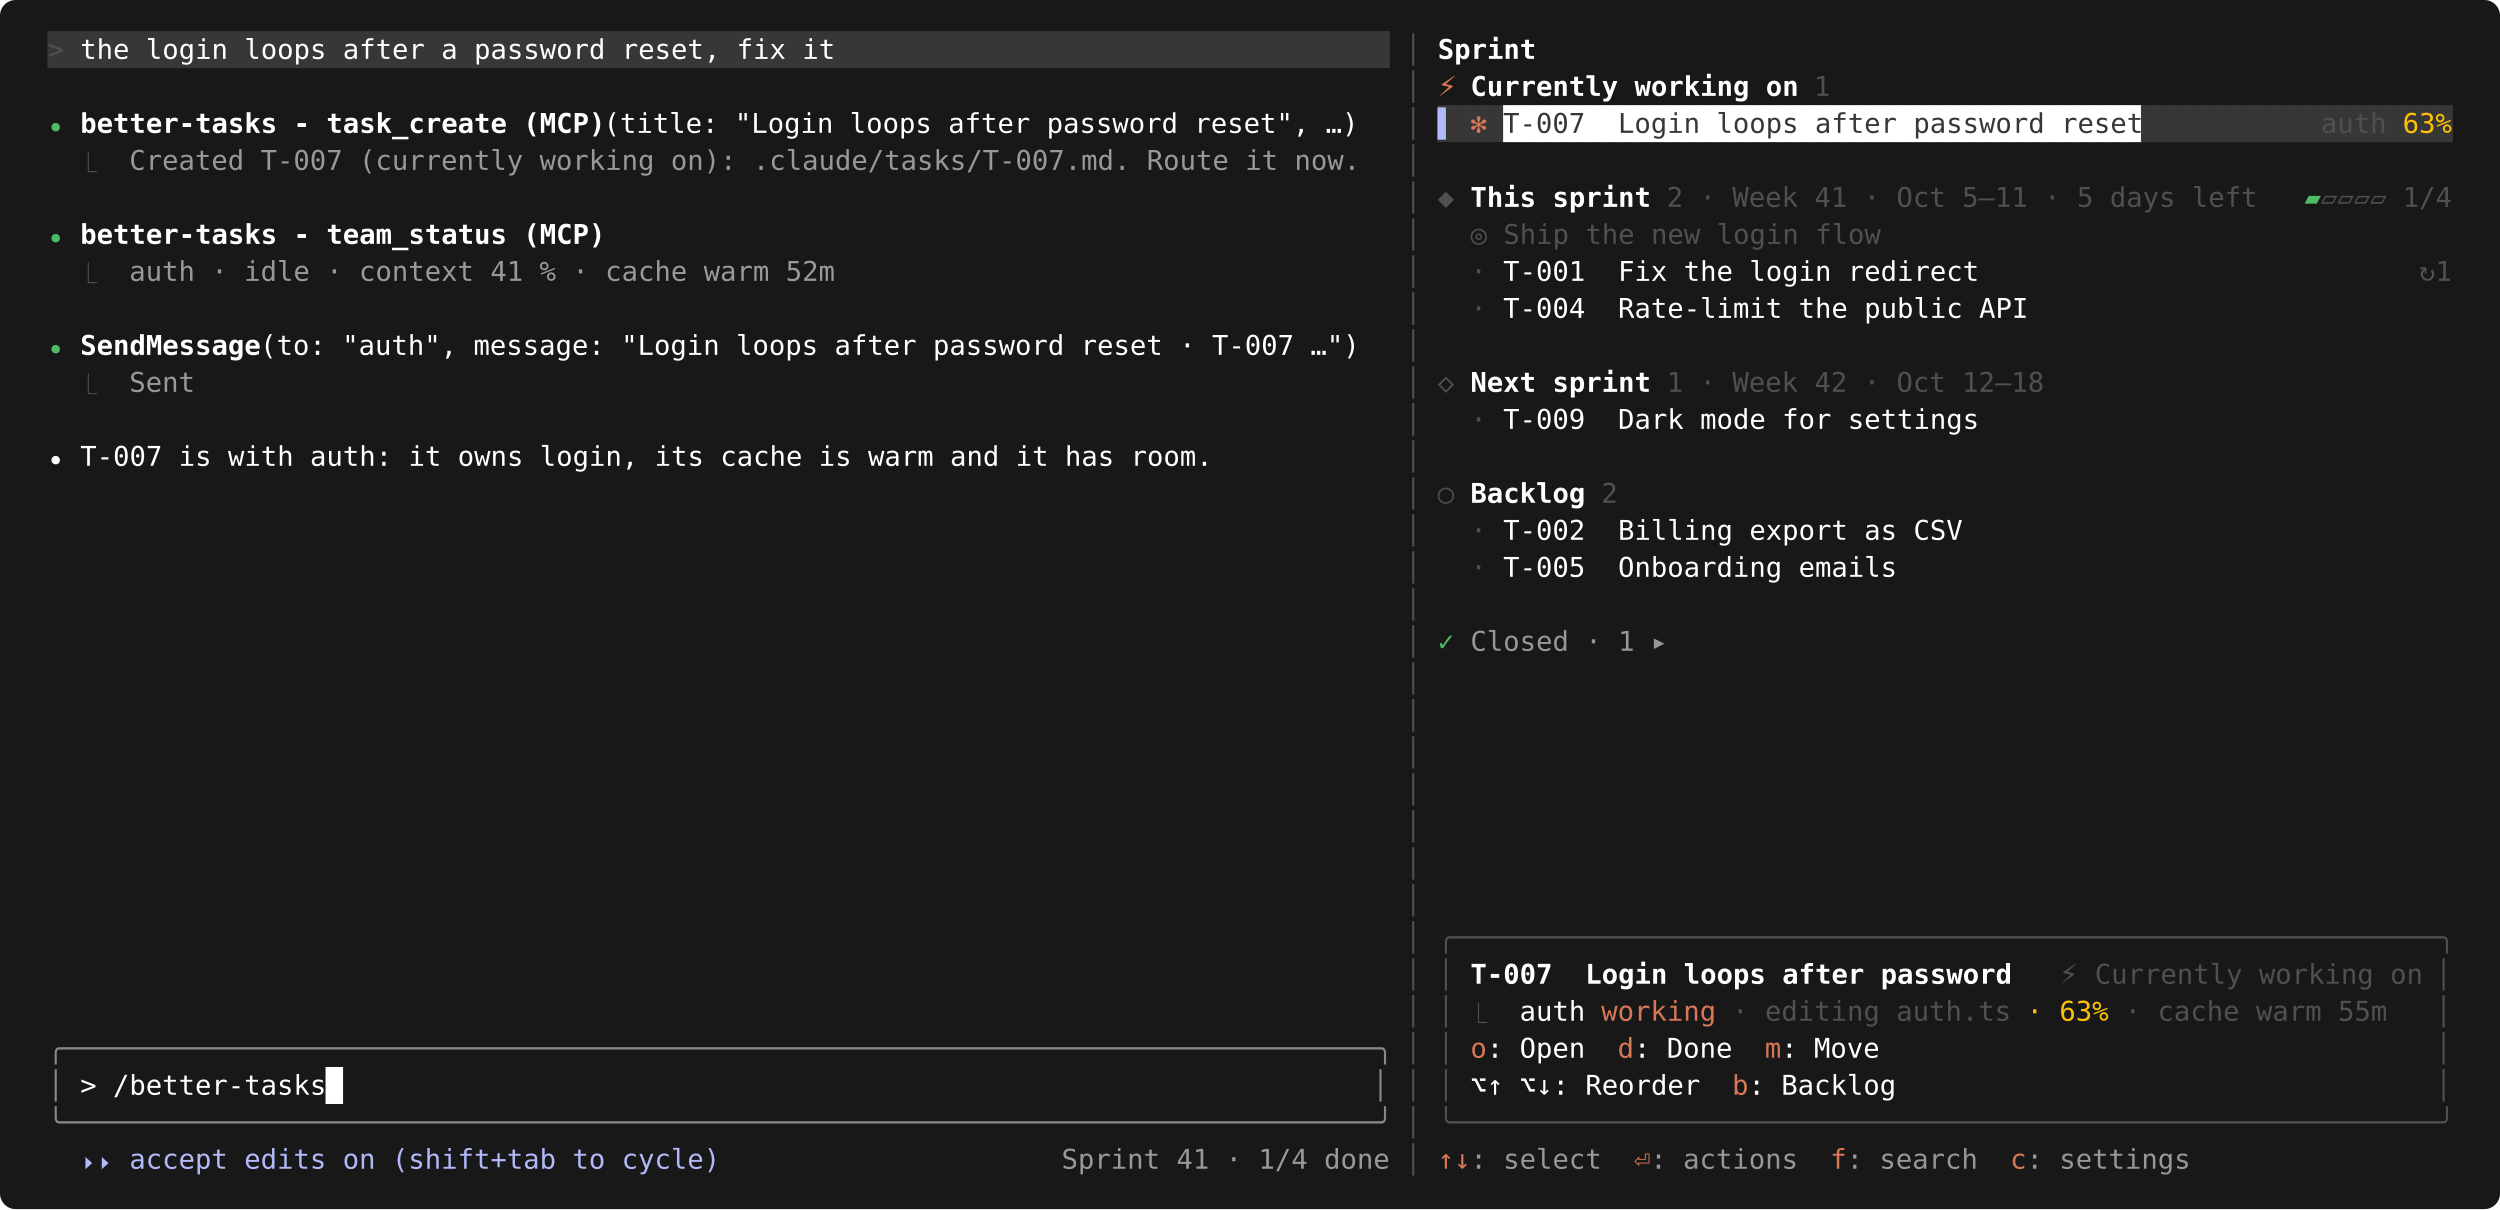
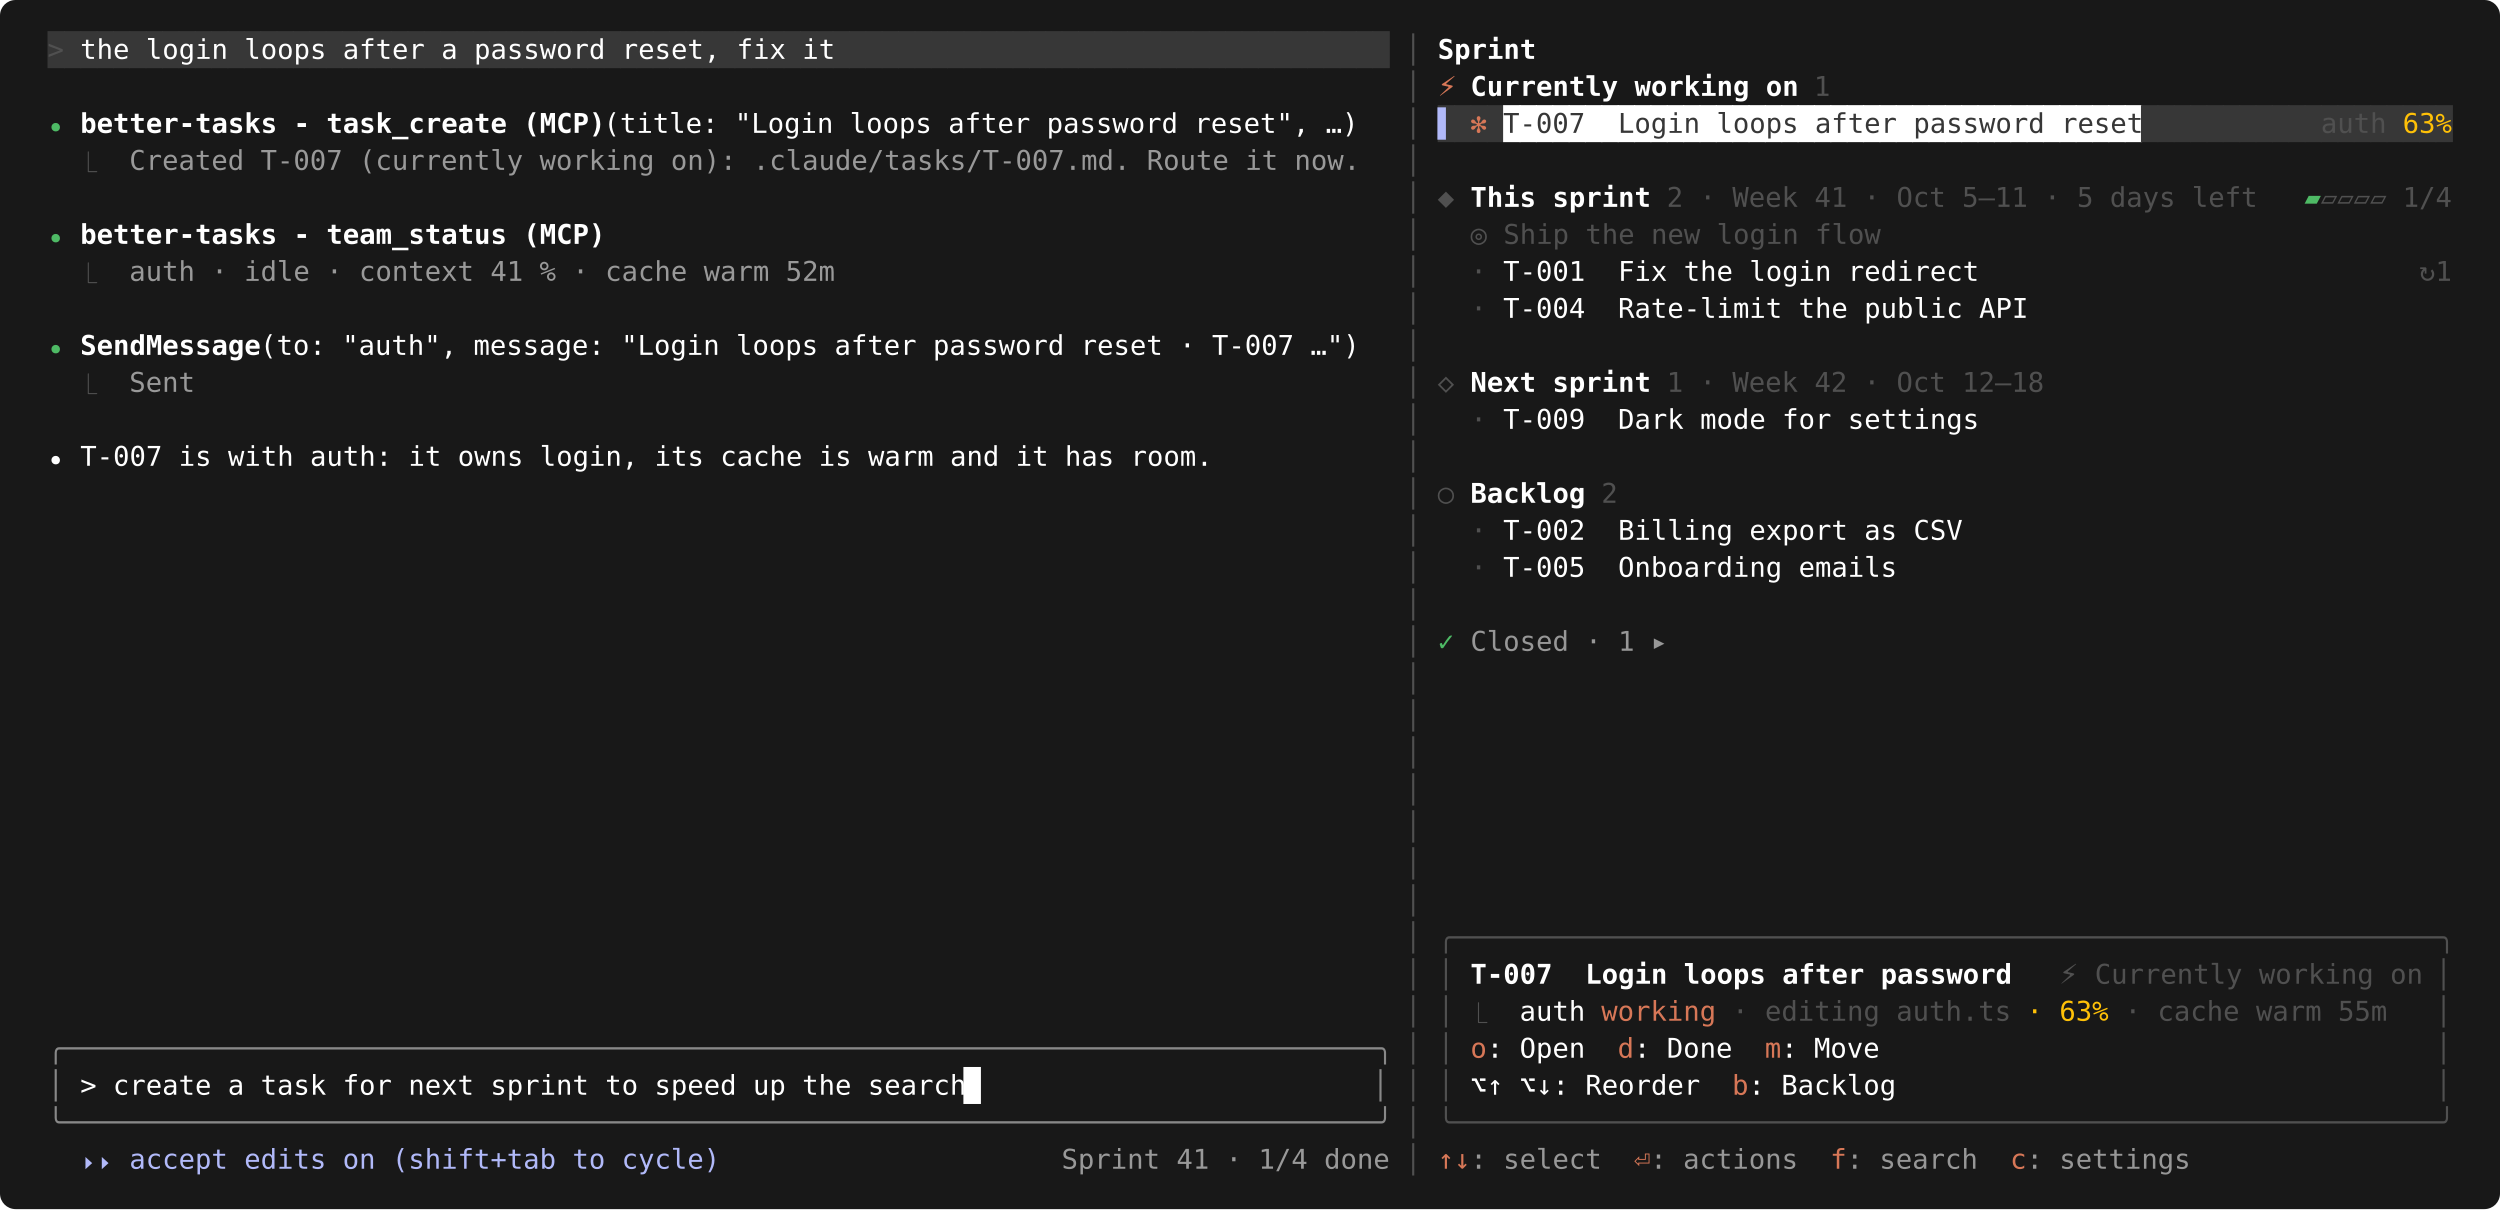
<svg xmlns="http://www.w3.org/2000/svg" width="1284" height="621" viewBox="0 0 1284 621" font-family="JetBrains Mono, SF Mono, Menlo, Consolas, monospace" font-size="14">
  <rect width="100%" height="100%" rx="8" fill="rgb(24,24,24)" />
  <rect x="24.4" y="16" width="9" height="19" fill="rgb(55,55,55)" />
  <rect x="32.8" y="16" width="9" height="19" fill="rgb(55,55,55)" />
  <rect x="41.2" y="16" width="9" height="19" fill="rgb(55,55,55)" />
  <rect x="49.6" y="16" width="9" height="19" fill="rgb(55,55,55)" />
  <rect x="58.0" y="16" width="9" height="19" fill="rgb(55,55,55)" />
  <rect x="66.4" y="16" width="9" height="19" fill="rgb(55,55,55)" />
  <rect x="74.8" y="16" width="9" height="19" fill="rgb(55,55,55)" />
  <rect x="83.2" y="16" width="9" height="19" fill="rgb(55,55,55)" />
  <rect x="91.6" y="16" width="9" height="19" fill="rgb(55,55,55)" />
  <rect x="100.0" y="16" width="9" height="19" fill="rgb(55,55,55)" />
  <rect x="108.4" y="16" width="9" height="19" fill="rgb(55,55,55)" />
  <rect x="116.8" y="16" width="9" height="19" fill="rgb(55,55,55)" />
  <rect x="125.2" y="16" width="9" height="19" fill="rgb(55,55,55)" />
  <rect x="133.6" y="16" width="9" height="19" fill="rgb(55,55,55)" />
  <rect x="142.0" y="16" width="9" height="19" fill="rgb(55,55,55)" />
  <rect x="150.4" y="16" width="9" height="19" fill="rgb(55,55,55)" />
  <rect x="158.8" y="16" width="9" height="19" fill="rgb(55,55,55)" />
  <rect x="167.2" y="16" width="9" height="19" fill="rgb(55,55,55)" />
  <rect x="175.6" y="16" width="9" height="19" fill="rgb(55,55,55)" />
  <rect x="184.0" y="16" width="9" height="19" fill="rgb(55,55,55)" />
  <rect x="192.4" y="16" width="9" height="19" fill="rgb(55,55,55)" />
  <rect x="200.8" y="16" width="9" height="19" fill="rgb(55,55,55)" />
  <rect x="209.2" y="16" width="9" height="19" fill="rgb(55,55,55)" />
  <rect x="217.6" y="16" width="9" height="19" fill="rgb(55,55,55)" />
  <rect x="226.0" y="16" width="9" height="19" fill="rgb(55,55,55)" />
  <rect x="234.4" y="16" width="9" height="19" fill="rgb(55,55,55)" />
  <rect x="242.8" y="16" width="9" height="19" fill="rgb(55,55,55)" />
  <rect x="251.2" y="16" width="9" height="19" fill="rgb(55,55,55)" />
  <rect x="259.6" y="16" width="9" height="19" fill="rgb(55,55,55)" />
  <rect x="268.0" y="16" width="9" height="19" fill="rgb(55,55,55)" />
  <rect x="276.4" y="16" width="9" height="19" fill="rgb(55,55,55)" />
  <rect x="284.8" y="16" width="9" height="19" fill="rgb(55,55,55)" />
  <rect x="293.2" y="16" width="9" height="19" fill="rgb(55,55,55)" />
  <rect x="301.6" y="16" width="9" height="19" fill="rgb(55,55,55)" />
  <rect x="310.0" y="16" width="9" height="19" fill="rgb(55,55,55)" />
  <rect x="318.4" y="16" width="9" height="19" fill="rgb(55,55,55)" />
  <rect x="326.8" y="16" width="9" height="19" fill="rgb(55,55,55)" />
  <rect x="335.2" y="16" width="9" height="19" fill="rgb(55,55,55)" />
  <rect x="343.6" y="16" width="9" height="19" fill="rgb(55,55,55)" />
  <rect x="352.0" y="16" width="9" height="19" fill="rgb(55,55,55)" />
  <rect x="360.4" y="16" width="9" height="19" fill="rgb(55,55,55)" />
  <rect x="368.8" y="16" width="9" height="19" fill="rgb(55,55,55)" />
  <rect x="377.2" y="16" width="9" height="19" fill="rgb(55,55,55)" />
  <rect x="385.6" y="16" width="9" height="19" fill="rgb(55,55,55)" />
  <rect x="394.0" y="16" width="9" height="19" fill="rgb(55,55,55)" />
  <rect x="402.4" y="16" width="9" height="19" fill="rgb(55,55,55)" />
  <rect x="410.8" y="16" width="9" height="19" fill="rgb(55,55,55)" />
  <rect x="419.2" y="16" width="9" height="19" fill="rgb(55,55,55)" />
  <rect x="427.6" y="16" width="9" height="19" fill="rgb(55,55,55)" />
  <rect x="436.0" y="16" width="9" height="19" fill="rgb(55,55,55)" />
  <rect x="444.4" y="16" width="9" height="19" fill="rgb(55,55,55)" />
  <rect x="452.8" y="16" width="9" height="19" fill="rgb(55,55,55)" />
  <rect x="461.2" y="16" width="9" height="19" fill="rgb(55,55,55)" />
  <rect x="469.6" y="16" width="9" height="19" fill="rgb(55,55,55)" />
  <rect x="478.0" y="16" width="9" height="19" fill="rgb(55,55,55)" />
  <rect x="486.4" y="16" width="9" height="19" fill="rgb(55,55,55)" />
  <rect x="494.8" y="16" width="9" height="19" fill="rgb(55,55,55)" />
  <rect x="503.2" y="16" width="9" height="19" fill="rgb(55,55,55)" />
  <rect x="511.6" y="16" width="9" height="19" fill="rgb(55,55,55)" />
  <rect x="520.0" y="16" width="9" height="19" fill="rgb(55,55,55)" />
  <rect x="528.4" y="16" width="9" height="19" fill="rgb(55,55,55)" />
  <rect x="536.8" y="16" width="9" height="19" fill="rgb(55,55,55)" />
  <rect x="545.2" y="16" width="9" height="19" fill="rgb(55,55,55)" />
  <rect x="553.6" y="16" width="9" height="19" fill="rgb(55,55,55)" />
  <rect x="562.0" y="16" width="9" height="19" fill="rgb(55,55,55)" />
  <rect x="570.4" y="16" width="9" height="19" fill="rgb(55,55,55)" />
  <rect x="578.8" y="16" width="9" height="19" fill="rgb(55,55,55)" />
  <rect x="587.2" y="16" width="9" height="19" fill="rgb(55,55,55)" />
  <rect x="595.6" y="16" width="9" height="19" fill="rgb(55,55,55)" />
  <rect x="604.0" y="16" width="9" height="19" fill="rgb(55,55,55)" />
  <rect x="612.4" y="16" width="9" height="19" fill="rgb(55,55,55)" />
  <rect x="620.8" y="16" width="9" height="19" fill="rgb(55,55,55)" />
  <rect x="629.2" y="16" width="9" height="19" fill="rgb(55,55,55)" />
  <rect x="637.6" y="16" width="9" height="19" fill="rgb(55,55,55)" />
  <rect x="646.0" y="16" width="9" height="19" fill="rgb(55,55,55)" />
  <rect x="654.4" y="16" width="9" height="19" fill="rgb(55,55,55)" />
  <rect x="662.8" y="16" width="9" height="19" fill="rgb(55,55,55)" />
  <rect x="671.2" y="16" width="9" height="19" fill="rgb(55,55,55)" />
  <rect x="679.6" y="16" width="9" height="19" fill="rgb(55,55,55)" />
  <rect x="688.0" y="16" width="9" height="19" fill="rgb(55,55,55)" />
  <rect x="696.4" y="16" width="9" height="19" fill="rgb(55,55,55)" />
  <rect x="704.8" y="16" width="9" height="19" fill="rgb(55,55,55)" />
  <text x="24.4" y="30.25" fill="rgb(80,80,80)" textLength="16.8" xml:space="preserve">&gt; </text>
  <text x="41.2" y="30.25" fill="rgb(255,255,255)" textLength="386.4" xml:space="preserve">the login loops after a password reset, fix it</text>
  <text x="721.6" y="30.25" fill="rgb(80,80,80)" textLength="8.4" xml:space="preserve">│</text>
  <text x="730.0" y="30.25" fill="rgb(255,255,255)" font-weight="bold" textLength="67.2" xml:space="preserve"> Sprint </text>
  <text x="721.6" y="49.25" fill="rgb(80,80,80)" textLength="8.4" xml:space="preserve">│</text>
  <text x="738.4" y="49.25" fill="rgb(215,119,87)" textLength="16.8" xml:space="preserve">⚡ </text>
  <text x="755.2" y="49.25" fill="rgb(255,255,255)" font-weight="bold" textLength="168.0" xml:space="preserve">Currently working on</text>
  <text x="923.2" y="49.25" fill="rgb(80,80,80)" textLength="16.8" xml:space="preserve"> 1</text>
  <rect x="738.4" y="54" width="9" height="19" fill="rgb(55,55,55)" />
  <rect x="746.8" y="54" width="9" height="19" fill="rgb(55,55,55)" />
  <rect x="755.2" y="54" width="9" height="19" fill="rgb(55,55,55)" />
  <rect x="763.6" y="54" width="9" height="19" fill="rgb(55,55,55)" />
  <rect x="772.0" y="54" width="9" height="19" fill="rgb(255,255,255)" />
  <rect x="780.4" y="54" width="9" height="19" fill="rgb(255,255,255)" />
  <rect x="788.8" y="54" width="9" height="19" fill="rgb(255,255,255)" />
  <rect x="797.2" y="54" width="9" height="19" fill="rgb(255,255,255)" />
  <rect x="805.6" y="54" width="9" height="19" fill="rgb(255,255,255)" />
  <rect x="814.0" y="54" width="9" height="19" fill="rgb(255,255,255)" />
  <rect x="822.4" y="54" width="9" height="19" fill="rgb(255,255,255)" />
  <rect x="830.8" y="54" width="9" height="19" fill="rgb(255,255,255)" />
  <rect x="839.2" y="54" width="9" height="19" fill="rgb(255,255,255)" />
  <rect x="847.6" y="54" width="9" height="19" fill="rgb(255,255,255)" />
  <rect x="856.0" y="54" width="9" height="19" fill="rgb(255,255,255)" />
  <rect x="864.4" y="54" width="9" height="19" fill="rgb(255,255,255)" />
  <rect x="872.8" y="54" width="9" height="19" fill="rgb(255,255,255)" />
  <rect x="881.2" y="54" width="9" height="19" fill="rgb(255,255,255)" />
  <rect x="889.6" y="54" width="9" height="19" fill="rgb(255,255,255)" />
  <rect x="898.0" y="54" width="9" height="19" fill="rgb(255,255,255)" />
  <rect x="906.4" y="54" width="9" height="19" fill="rgb(255,255,255)" />
  <rect x="914.8" y="54" width="9" height="19" fill="rgb(255,255,255)" />
  <rect x="923.2" y="54" width="9" height="19" fill="rgb(255,255,255)" />
  <rect x="931.6" y="54" width="9" height="19" fill="rgb(255,255,255)" />
  <rect x="940.0" y="54" width="9" height="19" fill="rgb(255,255,255)" />
  <rect x="948.4" y="54" width="9" height="19" fill="rgb(255,255,255)" />
  <rect x="956.8" y="54" width="9" height="19" fill="rgb(255,255,255)" />
  <rect x="965.2" y="54" width="9" height="19" fill="rgb(255,255,255)" />
  <rect x="973.6" y="54" width="9" height="19" fill="rgb(255,255,255)" />
  <rect x="982.0" y="54" width="9" height="19" fill="rgb(255,255,255)" />
  <rect x="990.4" y="54" width="9" height="19" fill="rgb(255,255,255)" />
  <rect x="998.8" y="54" width="9" height="19" fill="rgb(255,255,255)" />
  <rect x="1007.2" y="54" width="9" height="19" fill="rgb(255,255,255)" />
  <rect x="1015.6" y="54" width="9" height="19" fill="rgb(255,255,255)" />
  <rect x="1024.0" y="54" width="9" height="19" fill="rgb(255,255,255)" />
  <rect x="1032.4" y="54" width="9" height="19" fill="rgb(255,255,255)" />
  <rect x="1040.8" y="54" width="9" height="19" fill="rgb(255,255,255)" />
  <rect x="1049.2" y="54" width="9" height="19" fill="rgb(255,255,255)" />
  <rect x="1057.6" y="54" width="9" height="19" fill="rgb(255,255,255)" />
  <rect x="1066.0" y="54" width="9" height="19" fill="rgb(255,255,255)" />
  <rect x="1074.4" y="54" width="9" height="19" fill="rgb(255,255,255)" />
  <rect x="1082.8" y="54" width="9" height="19" fill="rgb(255,255,255)" />
  <rect x="1091.2" y="54" width="9" height="19" fill="rgb(255,255,255)" />
  <rect x="1099.6" y="54" width="9" height="19" fill="rgb(55,55,55)" />
  <rect x="1108.0" y="54" width="9" height="19" fill="rgb(55,55,55)" />
  <rect x="1116.4" y="54" width="9" height="19" fill="rgb(55,55,55)" />
  <rect x="1124.8" y="54" width="9" height="19" fill="rgb(55,55,55)" />
  <rect x="1133.2" y="54" width="9" height="19" fill="rgb(55,55,55)" />
  <rect x="1141.6" y="54" width="9" height="19" fill="rgb(55,55,55)" />
  <rect x="1150.0" y="54" width="9" height="19" fill="rgb(55,55,55)" />
  <rect x="1158.4" y="54" width="9" height="19" fill="rgb(55,55,55)" />
  <rect x="1166.8" y="54" width="9" height="19" fill="rgb(55,55,55)" />
  <rect x="1175.2" y="54" width="9" height="19" fill="rgb(55,55,55)" />
  <rect x="1183.6" y="54" width="9" height="19" fill="rgb(55,55,55)" />
  <rect x="1192.0" y="54" width="9" height="19" fill="rgb(55,55,55)" />
  <rect x="1200.4" y="54" width="9" height="19" fill="rgb(55,55,55)" />
  <rect x="1208.8" y="54" width="9" height="19" fill="rgb(55,55,55)" />
  <rect x="1217.2" y="54" width="9" height="19" fill="rgb(55,55,55)" />
  <rect x="1225.6" y="54" width="9" height="19" fill="rgb(55,55,55)" />
  <rect x="1234.0" y="54" width="9" height="19" fill="rgb(55,55,55)" />
  <rect x="1242.4" y="54" width="9" height="19" fill="rgb(55,55,55)" />
  <rect x="1250.8" y="54" width="9" height="19" fill="rgb(55,55,55)" />
  <text x="24.4" y="68.25" fill="rgb(78,186,101)" textLength="16.8" xml:space="preserve">⏺ </text>
  <text x="41.2" y="68.25" fill="rgb(255,255,255)" font-weight="bold" textLength="268.8" xml:space="preserve">better-tasks - task_create (MCP)</text>
  <text x="310.0" y="68.25" fill="rgb(255,255,255)" textLength="386.4" xml:space="preserve">(title: "Login loops after password reset", …)</text>
  <text x="721.6" y="68.25" fill="rgb(80,80,80)" textLength="8.4" xml:space="preserve">│</text>
  <text x="738.4" y="68.25" fill="rgb(177,185,249)" textLength="8.4" xml:space="preserve">▌</text>
  <text x="755.2" y="68.25" fill="rgb(215,119,87)" textLength="8.4" xml:space="preserve">✻</text>
  <text x="772.0" y="68.25" fill="rgb(55,55,55)" textLength="327.6" xml:space="preserve">T-007  Login loops after password reset</text>
  <text x="1192.0" y="68.25" fill="rgb(80,80,80)" textLength="33.6" xml:space="preserve">auth</text>
  <text x="1234.0" y="68.25" fill="rgb(255,193,7)" textLength="25.2" xml:space="preserve">63%</text>
  <text x="24.4" y="87.25" fill="rgb(80,80,80)" textLength="42.0" xml:space="preserve">  ⎿  </text>
  <text x="66.4" y="87.25" fill="rgb(153,153,153)" textLength="630.0" xml:space="preserve">Created T-007 (currently working on): .claude/tasks/T-007.md. Route it now.</text>
  <text x="721.6" y="87.25" fill="rgb(80,80,80)" textLength="8.4" xml:space="preserve">│</text>
  <text x="721.6" y="106.25" fill="rgb(80,80,80)" textLength="8.4" xml:space="preserve">│</text>
  <text x="738.4" y="106.25" fill="rgb(80,80,80)" textLength="16.8" xml:space="preserve">◆ </text>
  <text x="755.2" y="106.25" fill="rgb(255,255,255)" font-weight="bold" textLength="92.4" xml:space="preserve">This sprint</text>
  <text x="847.6" y="106.25" fill="rgb(80,80,80)" textLength="310.8" xml:space="preserve"> 2 · Week 41 · Oct 5–11 · 5 days left</text>
  <text x="1183.6" y="106.25" fill="rgb(78,186,101)" textLength="8.4" xml:space="preserve">▰</text>
  <text x="1192.0" y="106.25" fill="rgb(80,80,80)" textLength="33.6" xml:space="preserve">▱▱▱▱</text>
  <text x="1234.0" y="106.25" fill="rgb(80,80,80)" textLength="25.2" xml:space="preserve">1/4</text>
  <text x="24.4" y="125.25" fill="rgb(78,186,101)" textLength="16.8" xml:space="preserve">⏺ </text>
  <text x="41.2" y="125.25" fill="rgb(255,255,255)" font-weight="bold" textLength="268.8" xml:space="preserve">better-tasks - team_status (MCP)</text>
  <text x="721.6" y="125.25" fill="rgb(80,80,80)" textLength="8.4" xml:space="preserve">│</text>
  <text x="738.4" y="125.25" fill="rgb(80,80,80)" textLength="226.8" xml:space="preserve">  ◎ Ship the new login flow</text>
  <text x="24.4" y="144.25" fill="rgb(80,80,80)" textLength="42.0" xml:space="preserve">  ⎿  </text>
  <text x="66.4" y="144.25" fill="rgb(153,153,153)" textLength="361.2" xml:space="preserve">auth · idle · context 41 % · cache warm 52m</text>
  <text x="721.6" y="144.25" fill="rgb(80,80,80)" textLength="8.4" xml:space="preserve">│</text>
  <text x="755.2" y="144.25" fill="rgb(80,80,80)" textLength="8.4" xml:space="preserve">·</text>
  <text x="763.6" y="144.25" fill="rgb(255,255,255)" textLength="478.8" xml:space="preserve"> T-001  Fix the login redirect                           </text>
  <text x="1242.4" y="144.25" fill="rgb(80,80,80)" textLength="16.8" xml:space="preserve">↻1</text>
  <text x="721.6" y="163.25" fill="rgb(80,80,80)" textLength="8.4" xml:space="preserve">│</text>
  <text x="755.2" y="163.25" fill="rgb(80,80,80)" textLength="8.4" xml:space="preserve">·</text>
  <text x="763.6" y="163.25" fill="rgb(255,255,255)" textLength="504.0" xml:space="preserve"> T-004  Rate-limit the public API                           </text>
  <text x="24.4" y="182.25" fill="rgb(78,186,101)" textLength="16.8" xml:space="preserve">⏺ </text>
  <text x="41.2" y="182.25" fill="rgb(255,255,255)" font-weight="bold" textLength="92.4" xml:space="preserve">SendMessage</text>
  <text x="133.6" y="182.25" fill="rgb(255,255,255)" textLength="562.8" xml:space="preserve">(to: "auth", message: "Login loops after password reset · T-007 …")</text>
  <text x="721.6" y="182.25" fill="rgb(80,80,80)" textLength="8.4" xml:space="preserve">│</text>
  <text x="24.4" y="201.25" fill="rgb(80,80,80)" textLength="42.0" xml:space="preserve">  ⎿  </text>
  <text x="66.4" y="201.25" fill="rgb(153,153,153)" textLength="33.6" xml:space="preserve">Sent</text>
  <text x="721.6" y="201.25" fill="rgb(80,80,80)" textLength="8.4" xml:space="preserve">│</text>
  <text x="738.4" y="201.25" fill="rgb(80,80,80)" textLength="16.8" xml:space="preserve">◇ </text>
  <text x="755.2" y="201.25" fill="rgb(255,255,255)" font-weight="bold" textLength="92.4" xml:space="preserve">Next sprint</text>
  <text x="847.6" y="201.25" fill="rgb(80,80,80)" textLength="201.6" xml:space="preserve"> 1 · Week 42 · Oct 12–18</text>
  <text x="721.6" y="220.25" fill="rgb(80,80,80)" textLength="8.4" xml:space="preserve">│</text>
  <text x="755.2" y="220.25" fill="rgb(80,80,80)" textLength="8.4" xml:space="preserve">·</text>
  <text x="763.6" y="220.25" fill="rgb(255,255,255)" textLength="504.0" xml:space="preserve"> T-009  Dark mode for settings                              </text>
  <text x="24.4" y="239.25" fill="rgb(255,255,255)" textLength="596.4" xml:space="preserve">⏺ T-007 is with auth: it owns login, its cache is warm and it has room.</text>
  <text x="721.6" y="239.25" fill="rgb(80,80,80)" textLength="8.4" xml:space="preserve">│</text>
  <text x="721.6" y="258.25" fill="rgb(80,80,80)" textLength="8.4" xml:space="preserve">│</text>
  <text x="738.4" y="258.25" fill="rgb(80,80,80)" textLength="16.8" xml:space="preserve">○ </text>
  <text x="755.2" y="258.25" fill="rgb(255,255,255)" font-weight="bold" textLength="58.8" xml:space="preserve">Backlog</text>
  <text x="814.0" y="258.25" fill="rgb(80,80,80)" textLength="16.8" xml:space="preserve"> 2</text>
  <text x="721.6" y="277.25" fill="rgb(80,80,80)" textLength="8.4" xml:space="preserve">│</text>
  <text x="755.2" y="277.25" fill="rgb(80,80,80)" textLength="8.4" xml:space="preserve">·</text>
  <text x="763.6" y="277.25" fill="rgb(255,255,255)" textLength="504.0" xml:space="preserve"> T-002  Billing export as CSV                               </text>
  <text x="721.6" y="296.25" fill="rgb(80,80,80)" textLength="8.4" xml:space="preserve">│</text>
  <text x="755.2" y="296.25" fill="rgb(80,80,80)" textLength="8.4" xml:space="preserve">·</text>
  <text x="763.6" y="296.25" fill="rgb(255,255,255)" textLength="504.0" xml:space="preserve"> T-005  Onboarding emails                                   </text>
  <text x="721.6" y="315.25" fill="rgb(80,80,80)" textLength="8.4" xml:space="preserve">│</text>
  <text x="721.6" y="334.25" fill="rgb(80,80,80)" textLength="8.4" xml:space="preserve">│</text>
  <text x="738.4" y="334.25" fill="rgb(78,186,101)" textLength="8.4" xml:space="preserve">✓</text>
  <text x="755.2" y="334.25" fill="rgb(255,255,255)" opacity="0.55" textLength="100.8" xml:space="preserve">Closed · 1 ▸</text>
  <text x="721.6" y="353.25" fill="rgb(80,80,80)" textLength="8.4" xml:space="preserve">│</text>
  <text x="721.6" y="372.25" fill="rgb(80,80,80)" textLength="8.4" xml:space="preserve">│</text>
  <text x="721.6" y="391.25" fill="rgb(80,80,80)" textLength="8.4" xml:space="preserve">│</text>
  <text x="721.6" y="410.25" fill="rgb(80,80,80)" textLength="8.4" xml:space="preserve">│</text>
  <text x="721.6" y="429.25" fill="rgb(80,80,80)" textLength="8.4" xml:space="preserve">│</text>
  <text x="721.6" y="448.25" fill="rgb(80,80,80)" textLength="8.4" xml:space="preserve">│</text>
  <text x="721.6" y="467.25" fill="rgb(80,80,80)" textLength="8.4" xml:space="preserve">│</text>
  <text x="721.6" y="486.25" fill="rgb(80,80,80)" textLength="8.4" xml:space="preserve">│</text>
  <text x="738.4" y="486.25" fill="rgb(80,80,80)" textLength="520.8" xml:space="preserve">╭────────────────────────────────────────────────────────────╮</text>
  <text x="721.6" y="505.25" fill="rgb(80,80,80)" textLength="8.4" xml:space="preserve">│</text>
  <text x="738.4" y="505.25" fill="rgb(80,80,80)" textLength="8.4" xml:space="preserve">│</text>
  <text x="755.2" y="505.25" fill="rgb(255,255,255)" font-weight="bold" textLength="285.6" xml:space="preserve">T-007  Login loops after password </text>
  <text x="1057.6" y="505.25" fill="rgb(80,80,80)" textLength="184.8" xml:space="preserve">⚡ Currently working on</text>
  <text x="1250.8" y="505.25" fill="rgb(80,80,80)" textLength="8.4" xml:space="preserve">│</text>
  <text x="721.6" y="524.25" fill="rgb(80,80,80)" textLength="8.4" xml:space="preserve">│</text>
  <text x="738.4" y="524.25" fill="rgb(80,80,80)" textLength="8.4" xml:space="preserve">│</text>
  <text x="755.2" y="524.25" fill="rgb(80,80,80)" textLength="8.4" xml:space="preserve">⎿</text>
  <text x="763.6" y="524.25" fill="rgb(255,255,255)" textLength="58.8" xml:space="preserve">  auth </text>
  <text x="822.4" y="524.25" fill="rgb(215,119,87)" textLength="58.8" xml:space="preserve">working</text>
  <text x="881.2" y="524.25" fill="rgb(80,80,80)" textLength="151.2" xml:space="preserve"> · editing auth.ts</text>
  <text x="1032.4" y="524.25" fill="rgb(255,193,7)" textLength="50.4" xml:space="preserve"> · 63%</text>
  <text x="1082.8" y="524.25" fill="rgb(80,80,80)" textLength="142.8" xml:space="preserve"> · cache warm 55m</text>
  <text x="1250.8" y="524.25" fill="rgb(80,80,80)" textLength="8.4" xml:space="preserve">│</text>
  <text x="24.4" y="543.25" fill="rgb(136,136,136)" textLength="688.8" xml:space="preserve">╭────────────────────────────────────────────────────────────────────────────────╮</text>
  <text x="721.6" y="543.25" fill="rgb(80,80,80)" textLength="8.4" xml:space="preserve">│</text>
  <text x="738.4" y="543.25" fill="rgb(80,80,80)" textLength="8.4" xml:space="preserve">│</text>
  <text x="755.2" y="543.25" fill="rgb(215,119,87)" textLength="8.4" xml:space="preserve">o</text>
  <text x="763.6" y="543.25" fill="rgb(255,255,255)" textLength="67.2" xml:space="preserve">: Open  </text>
  <text x="830.8" y="543.25" fill="rgb(215,119,87)" textLength="8.4" xml:space="preserve">d</text>
  <text x="839.2" y="543.25" fill="rgb(255,255,255)" textLength="67.2" xml:space="preserve">: Done  </text>
  <text x="906.4" y="543.25" fill="rgb(215,119,87)" textLength="8.4" xml:space="preserve">m</text>
  <text x="914.8" y="543.25" fill="rgb(255,255,255)" textLength="336.0" xml:space="preserve">: Move                                  </text>
  <text x="1250.8" y="543.25" fill="rgb(80,80,80)" textLength="8.4" xml:space="preserve">│</text>
-   <rect x="167.2" y="548" width="9" height="19" fill="rgb(255,255,255)" />
+   <rect x="494.8" y="548" width="9" height="19" fill="rgb(255,255,255)" />
  <text x="24.4" y="562.25" fill="rgb(136,136,136)" textLength="8.4" xml:space="preserve">│</text>
  <text x="41.2" y="562.25" fill="rgb(255,255,255)" textLength="8.4" xml:space="preserve">&gt;</text>
-   <text x="58.0" y="562.25" fill="rgb(255,255,255)" textLength="109.2" xml:space="preserve">/better-tasks</text>
+   <text x="58.0" y="562.25" fill="rgb(255,255,255)" textLength="436.8" xml:space="preserve">create a task for next sprint to speed up the search</text>
  <text x="704.8" y="562.25" fill="rgb(136,136,136)" textLength="8.4" xml:space="preserve">│</text>
  <text x="721.6" y="562.25" fill="rgb(80,80,80)" textLength="8.4" xml:space="preserve">│</text>
  <text x="738.4" y="562.25" fill="rgb(80,80,80)" textLength="8.4" xml:space="preserve">│</text>
  <text x="746.8" y="562.25" fill="rgb(255,255,255)" textLength="142.8" xml:space="preserve"> ⌥↑ ⌥↓: Reorder  </text>
  <text x="889.6" y="562.25" fill="rgb(215,119,87)" textLength="8.4" xml:space="preserve">b</text>
  <text x="898.0" y="562.25" fill="rgb(255,255,255)" textLength="352.8" xml:space="preserve">: Backlog                                 </text>
  <text x="1250.8" y="562.25" fill="rgb(80,80,80)" textLength="8.4" xml:space="preserve">│</text>
  <text x="24.4" y="581.25" fill="rgb(136,136,136)" textLength="688.8" xml:space="preserve">╰────────────────────────────────────────────────────────────────────────────────╯</text>
  <text x="721.6" y="581.25" fill="rgb(80,80,80)" textLength="8.4" xml:space="preserve">│</text>
  <text x="738.4" y="581.25" fill="rgb(80,80,80)" textLength="520.8" xml:space="preserve">╰────────────────────────────────────────────────────────────╯</text>
  <text x="24.4" y="600.25" fill="rgb(177,185,249)" textLength="344.4" xml:space="preserve">  ⏵⏵ accept edits on (shift+tab to cycle)</text>
  <text x="545.2" y="600.25" fill="rgb(153,153,153)" textLength="168.0" xml:space="preserve">Sprint 41 · 1/4 done</text>
  <text x="721.6" y="600.25" fill="rgb(80,80,80)" textLength="8.4" xml:space="preserve">│</text>
  <text x="738.4" y="600.25" fill="rgb(215,119,87)" textLength="16.8" xml:space="preserve">↑↓</text>
  <text x="755.2" y="600.25" fill="rgb(255,255,255)" opacity="0.55" textLength="67.2" xml:space="preserve">: select</text>
  <text x="839.2" y="600.25" fill="rgb(215,119,87)" textLength="8.4" xml:space="preserve">⏎</text>
  <text x="847.6" y="600.25" fill="rgb(255,255,255)" opacity="0.55" textLength="75.6" xml:space="preserve">: actions</text>
  <text x="940.0" y="600.25" fill="rgb(215,119,87)" textLength="8.4" xml:space="preserve">f</text>
  <text x="948.4" y="600.25" fill="rgb(255,255,255)" opacity="0.55" textLength="67.2" xml:space="preserve">: search</text>
  <text x="1032.4" y="600.25" fill="rgb(215,119,87)" textLength="8.4" xml:space="preserve">c</text>
  <text x="1040.8" y="600.25" fill="rgb(255,255,255)" opacity="0.55" textLength="84.0" xml:space="preserve">: settings</text>
</svg>
